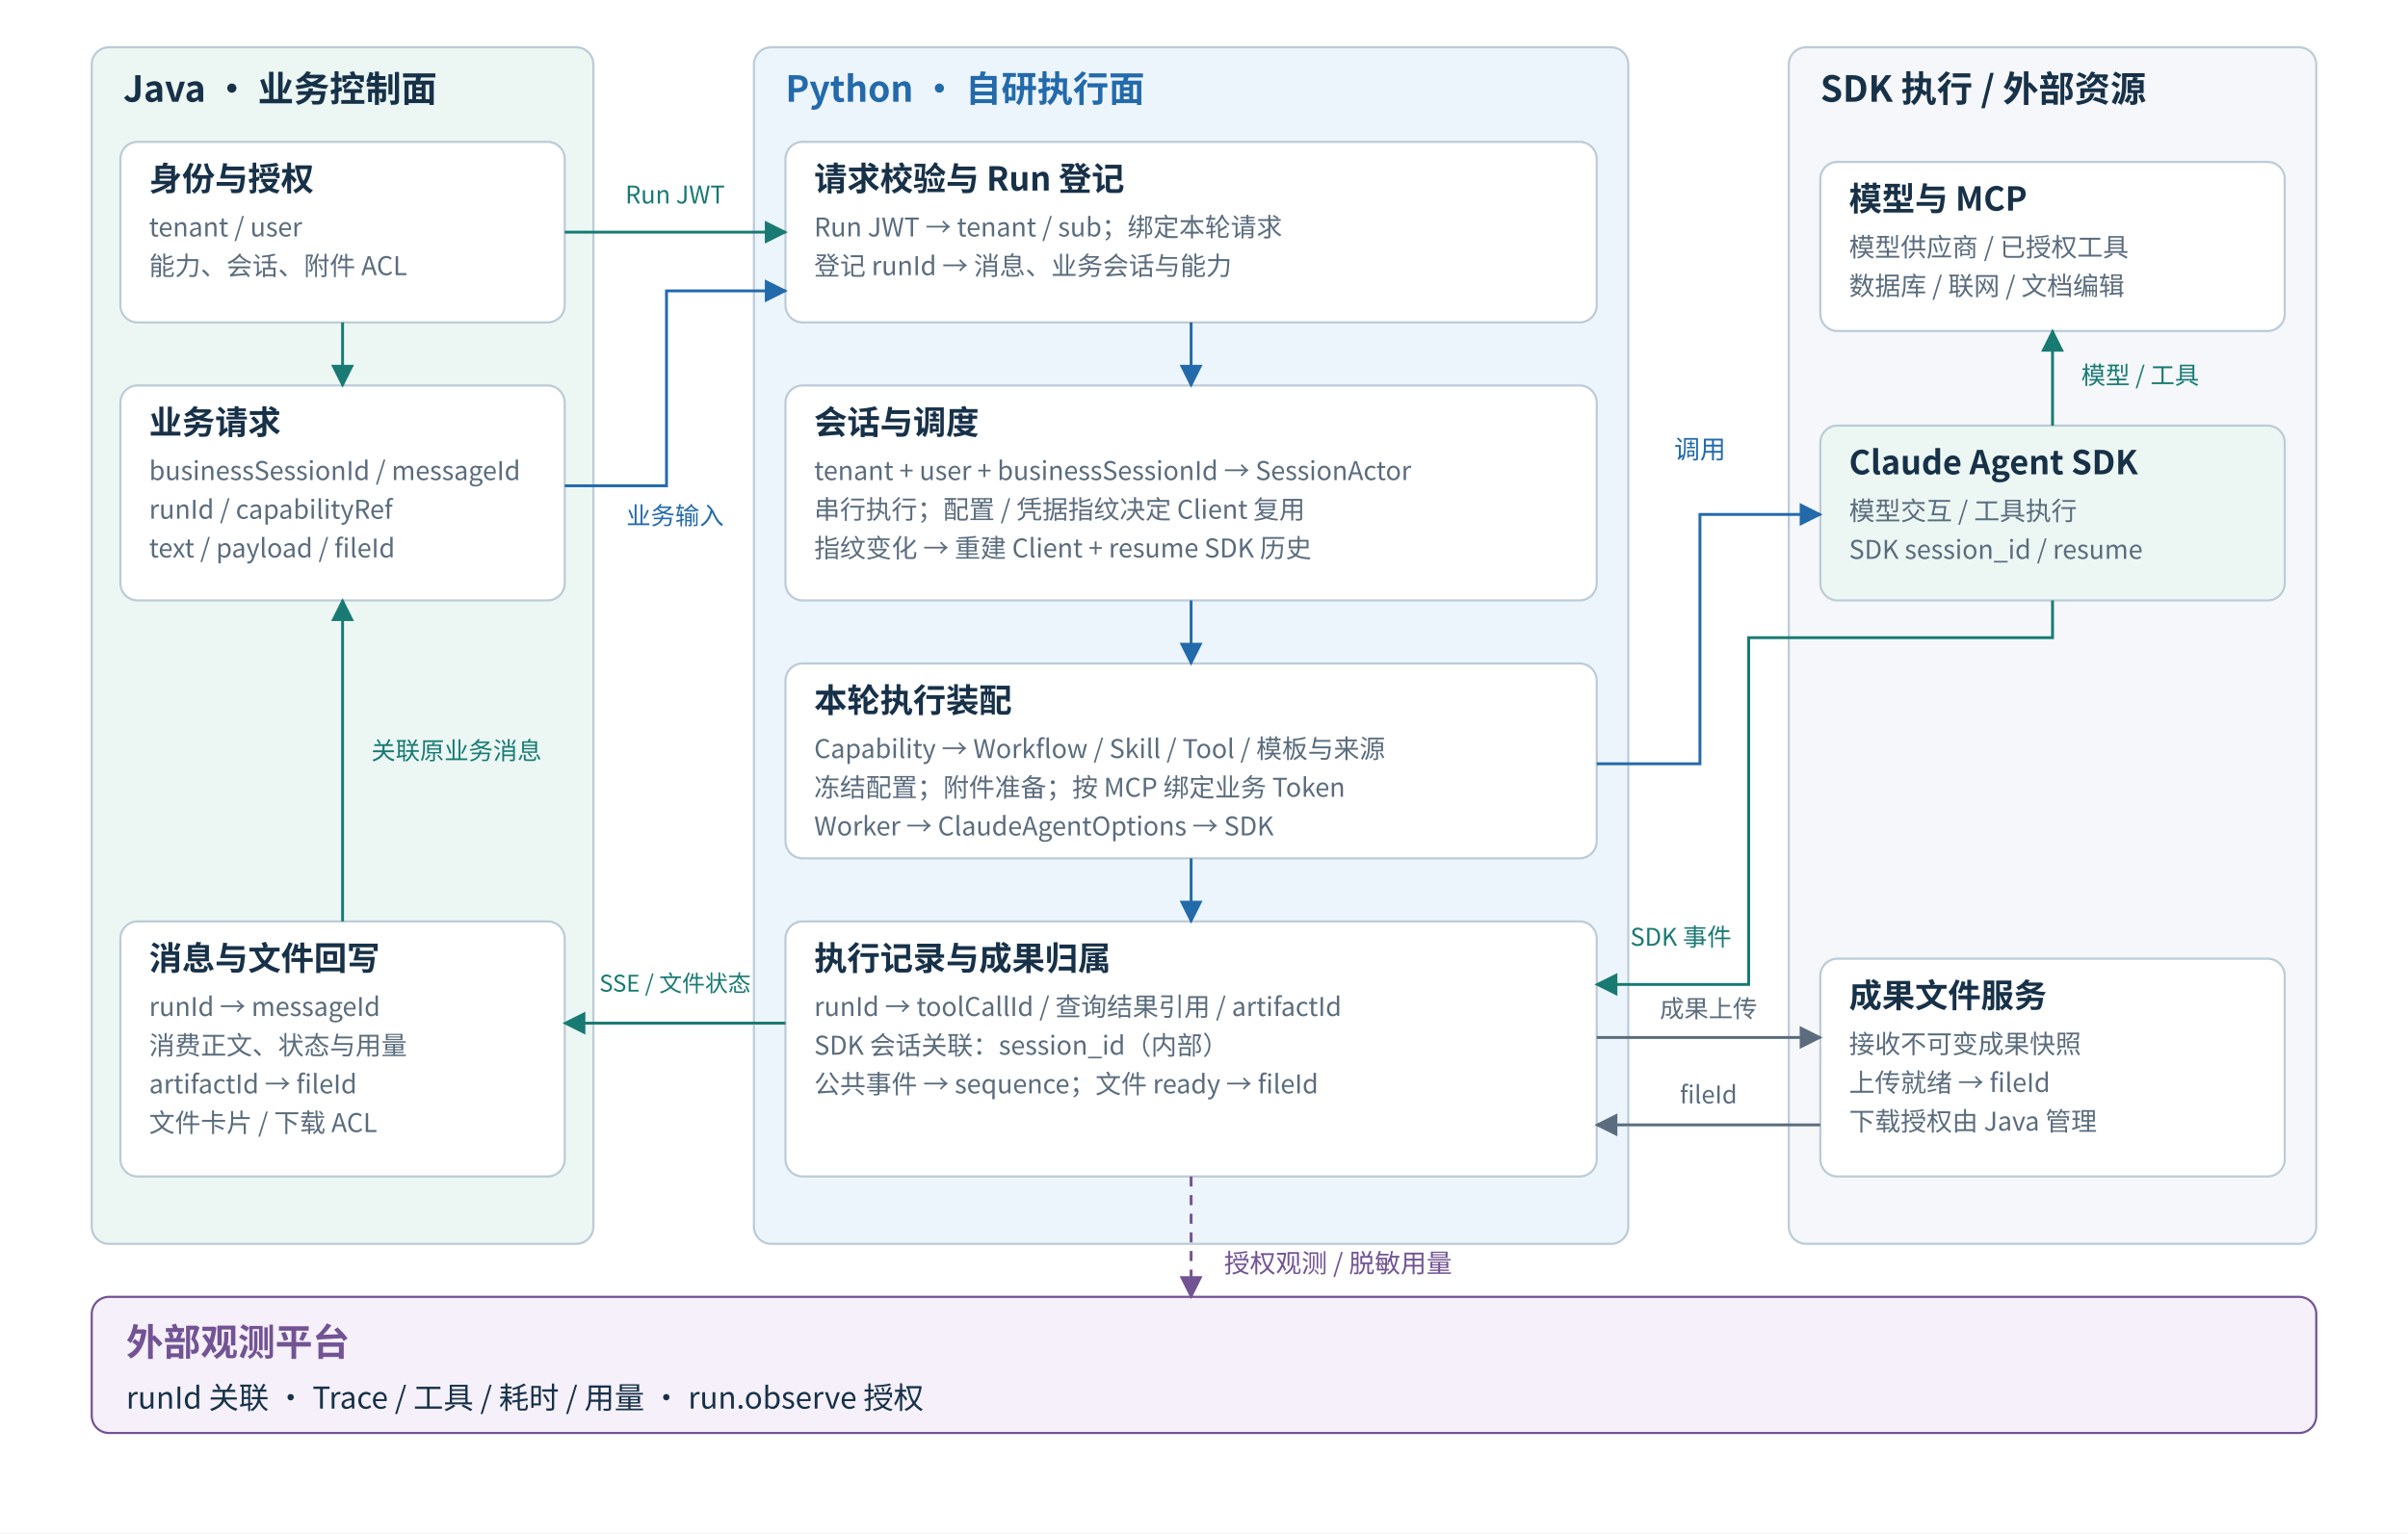
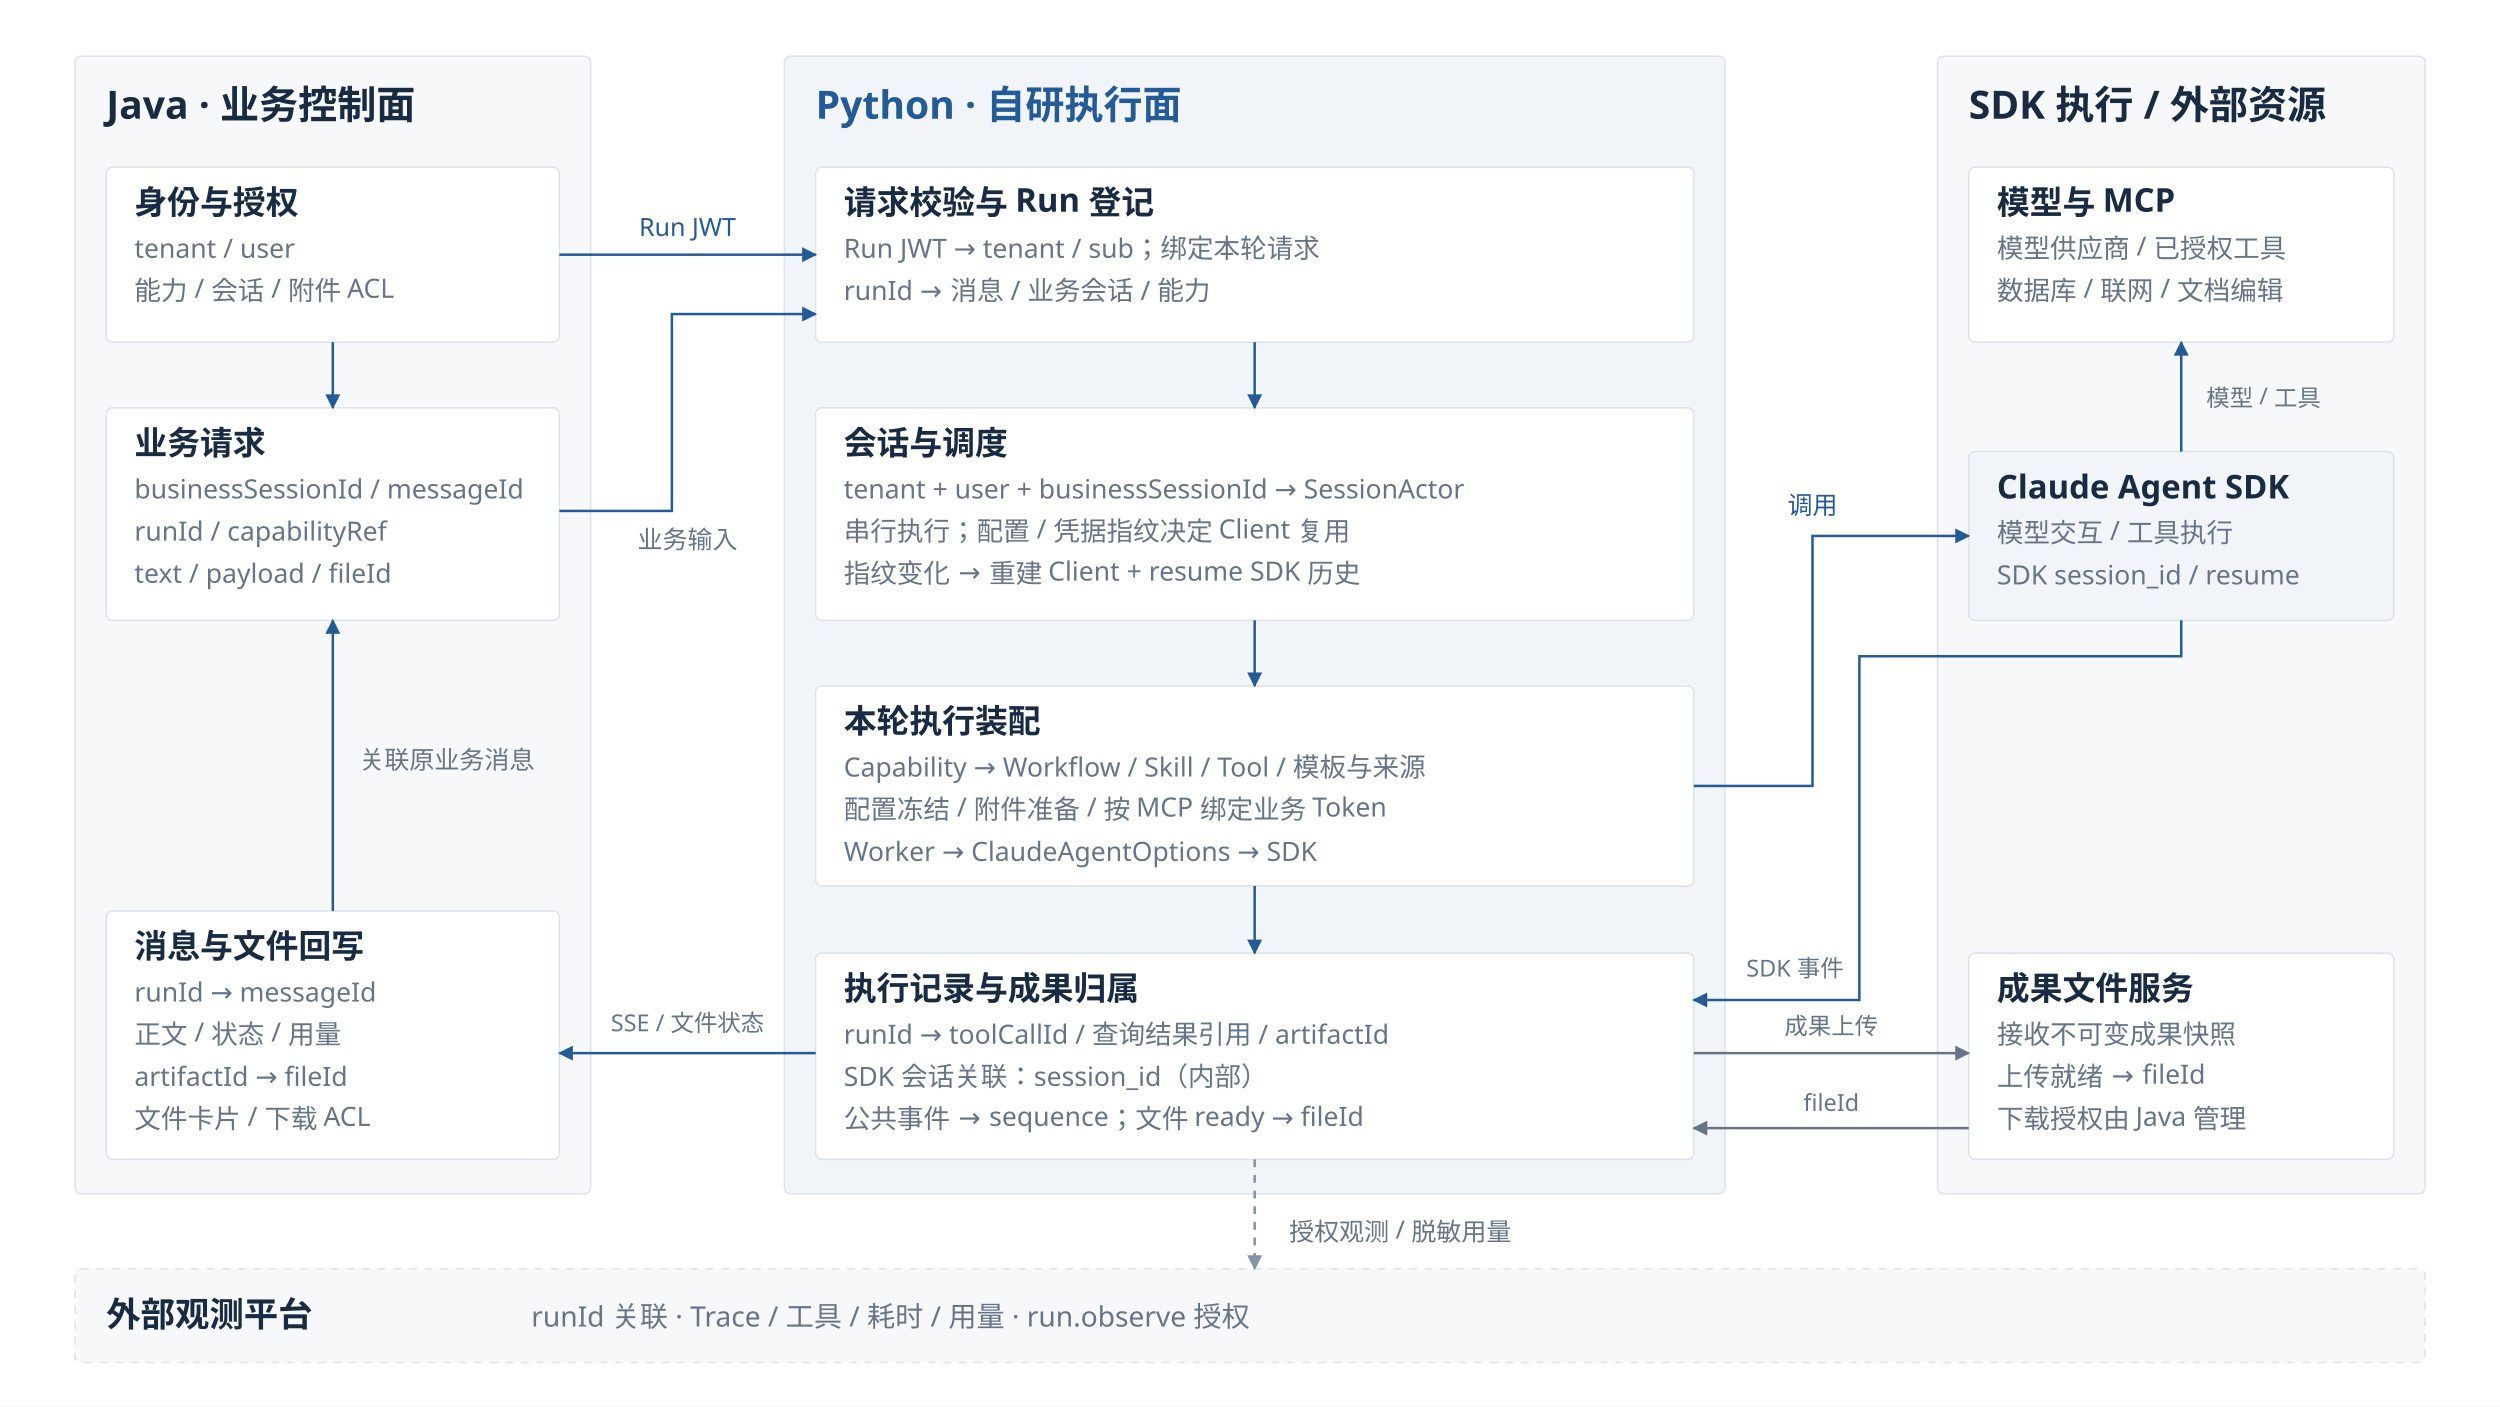
- <svg xmlns="http://www.w3.org/2000/svg" width="1680" height="1070" viewBox="0 0 1680 1070" role="img" aria-labelledby="title desc">
+ <svg xmlns="http://www.w3.org/2000/svg" width="1600" height="900" viewBox="0 0 1600 900" role="img" aria-labelledby="title">
  <defs>
-     <marker id="blue" viewBox="0 0 10 10" refX="9" refY="5" markerWidth="8" markerHeight="8" orient="auto-start-reverse">
-       <path d="M0 0L10 5L0 10Z" fill="#236AAB" />
+     <marker id="blue" viewBox="0 0 10 10" refX="9" refY="5" markerWidth="6" markerHeight="6" orient="auto-start-reverse">
+       <path d="M0 0L10 5L0 10Z" fill="#245B96" />
    </marker>
-     <marker id="teal" viewBox="0 0 10 10" refX="9" refY="5" markerWidth="8" markerHeight="8" orient="auto-start-reverse">
-       <path d="M0 0L10 5L0 10Z" fill="#187A73" />
+     <marker id="muted" viewBox="0 0 10 10" refX="9" refY="5" markerWidth="6" markerHeight="6" orient="auto-start-reverse">
+       <path d="M0 0L10 5L0 10Z" fill="#667489" />
    </marker>
-     <marker id="purple" viewBox="0 0 10 10" refX="9" refY="5" markerWidth="8" markerHeight="8" orient="auto-start-reverse">
-       <path d="M0 0L10 5L0 10Z" fill="#725393" />
-     </marker>
-     <marker id="muted" viewBox="0 0 10 10" refX="9" refY="5" markerWidth="8" markerHeight="8" orient="auto-start-reverse">
-       <path d="M0 0L10 5L0 10Z" fill="#5A6C7D" />
-     </marker>
-     <marker id="orange" viewBox="0 0 10 10" refX="9" refY="5" markerWidth="8" markerHeight="8" orient="auto-start-reverse">
-       <path d="M0 0L10 5L0 10Z" fill="#A26620" />
+     <marker id="planned" viewBox="0 0 10 10" refX="9" refY="5" markerWidth="6" markerHeight="6" orient="auto-start-reverse">
+       <path d="M0 0L10 5L0 10Z" fill="#8492A4" />
    </marker>
  </defs>
-   <style>text{font-family:"Microsoft YaHei","PingFang SC","Noto Sans CJK SC",sans-serif} .mono{font-family:Consolas,"Microsoft YaHei",monospace}</style>
-   <rect width="1680" height="1070" fill="#FFFFFF" />
-   <g transform="translate(0,-150)">
-     <rect x="64" y="183" width="350" height="835" rx="12" fill="#ECF7F4" stroke="#BCCBD6" stroke-width="1.5" />
-     <text x="86" y="221" fill="#173148" font-size="25" font-weight="600" text-anchor="start">Java · 业务控制面</text>
-     <rect x="526" y="183" width="610" height="835" rx="12" fill="#EDF5FC" stroke="#BCCBD6" stroke-width="1.5" />
-     <text x="548" y="221" fill="#236AAB" font-size="25" font-weight="600" text-anchor="start">Python · 自研执行面</text>
-     <rect x="1248" y="183" width="368" height="835" rx="12" fill="#F5F7FA" stroke="#BCCBD6" stroke-width="1.5" />
-     <text x="1270" y="221" fill="#173148" font-size="25" font-weight="600" text-anchor="start">SDK 执行 / 外部资源</text>
-     <rect x="84" y="249" width="310" height="126" rx="12" fill="#FFFFFF" stroke="#BCCBD6" stroke-width="1.5" />
-     <text x="104" y="283" fill="#173148" font-size="23" font-weight="600" text-anchor="start">身份与授权</text>
-     <text x="104" y="315" fill="#5A6C7D" font-size="18" font-weight="400" text-anchor="start">tenant / user</text>
-     <text x="104" y="342" fill="#5A6C7D" font-size="18" font-weight="400" text-anchor="start">能力、会话、附件 ACL</text>
-     <rect x="84" y="419" width="310" height="150" rx="12" fill="#FFFFFF" stroke="#BCCBD6" stroke-width="1.5" />
-     <text x="104" y="453" fill="#173148" font-size="23" font-weight="600" text-anchor="start">业务请求</text>
-     <text x="104" y="485" fill="#5A6C7D" font-size="18" font-weight="400" text-anchor="start">businessSessionId / messageId</text>
-     <text x="104" y="512" fill="#5A6C7D" font-size="18" font-weight="400" text-anchor="start">runId / capabilityRef</text>
-     <text x="104" y="539" fill="#5A6C7D" font-size="18" font-weight="400" text-anchor="start">text / payload / fileId</text>
-     <path d="M239 375 L239 419" fill="none" stroke="#187A73" stroke-width="2" marker-end="url(#teal)" />
-     <rect x="548" y="249" width="566" height="126" rx="12" fill="#FFFFFF" stroke="#BCCBD6" stroke-width="1.5" />
-     <text x="568" y="283" fill="#173148" font-size="23" font-weight="600" text-anchor="start">请求校验与 Run 登记</text>
-     <text x="568" y="315" fill="#5A6C7D" font-size="18" font-weight="400" text-anchor="start">Run JWT → tenant / sub；绑定本轮请求</text>
-     <text x="568" y="342" fill="#5A6C7D" font-size="18" font-weight="400" text-anchor="start">登记 runId → 消息、业务会话与能力</text>
-     <path d="M394 312 L548 312" fill="none" stroke="#187A73" stroke-width="2" marker-end="url(#teal)" />
-     <text x="471" y="292" fill="#187A73" font-size="17" font-weight="400" text-anchor="middle">Run JWT</text>
-     <path d="M394 489 L465 489 L465 353 L548 353" fill="none" stroke="#236AAB" stroke-width="2" marker-end="url(#blue)" />
-     <text x="471" y="516" fill="#236AAB" font-size="17" font-weight="400" text-anchor="middle">业务输入</text>
-     <rect x="548" y="419" width="566" height="150" rx="12" fill="#FFFFFF" stroke="#BCCBD6" stroke-width="1.5" />
-     <text x="568" y="453" fill="#173148" font-size="23" font-weight="600" text-anchor="start">会话与调度</text>
-     <text x="568" y="485" fill="#5A6C7D" font-size="18" font-weight="400" text-anchor="start">tenant + user + businessSessionId → SessionActor</text>
-     <text x="568" y="512" fill="#5A6C7D" font-size="18" font-weight="400" text-anchor="start">串行执行；配置 / 凭据指纹决定 Client 复用</text>
-     <text x="568" y="539" fill="#5A6C7D" font-size="18" font-weight="400" text-anchor="start">指纹变化 → 重建 Client + resume SDK 历史</text>
-     <path d="M831 375 L831 419" fill="none" stroke="#236AAB" stroke-width="2" marker-end="url(#blue)" />
-     <rect x="548" y="613" width="566" height="136" rx="12" fill="#FFFFFF" stroke="#BCCBD6" stroke-width="1.5" />
-     <text x="568" y="647" fill="#173148" font-size="23" font-weight="600" text-anchor="start">本轮执行装配</text>
-     <text x="568" y="679" fill="#5A6C7D" font-size="18" font-weight="400" text-anchor="start">Capability → Workflow / Skill / Tool / 模板与来源</text>
-     <text x="568" y="706" fill="#5A6C7D" font-size="18" font-weight="400" text-anchor="start">冻结配置；附件准备；按 MCP 绑定业务 Token</text>
-     <text x="568" y="733" fill="#5A6C7D" font-size="18" font-weight="400" text-anchor="start">Worker → ClaudeAgentOptions → SDK</text>
-     <path d="M831 569 L831 613" fill="none" stroke="#236AAB" stroke-width="2" marker-end="url(#blue)" />
-     <rect x="1270" y="263" width="324" height="118" rx="12" fill="#FFFFFF" stroke="#BCCBD6" stroke-width="1.5" />
-     <text x="1290" y="297" fill="#173148" font-size="23" font-weight="600" text-anchor="start">模型与 MCP</text>
-     <text x="1290" y="329" fill="#5A6C7D" font-size="18" font-weight="400" text-anchor="start">模型供应商 / 已授权工具</text>
-     <text x="1290" y="356" fill="#5A6C7D" font-size="18" font-weight="400" text-anchor="start">数据库 / 联网 / 文档编辑</text>
-     <rect x="1270" y="447" width="324" height="122" rx="12" fill="#ECF7F4" stroke="#BCCBD6" stroke-width="1.5" />
-     <text x="1290" y="481" fill="#173148" font-size="23" font-weight="600" text-anchor="start">Claude Agent SDK</text>
-     <text x="1290" y="513" fill="#5A6C7D" font-size="18" font-weight="400" text-anchor="start">模型交互 / 工具执行</text>
-     <text x="1290" y="540" fill="#5A6C7D" font-size="18" font-weight="400" text-anchor="start">SDK session_id / resume</text>
-     <path d="M1114 683 L1186 683 L1186 509 L1270 509" fill="none" stroke="#236AAB" stroke-width="2" marker-end="url(#blue)" />
-     <text x="1186" y="470" fill="#236AAB" font-size="18" font-weight="400" text-anchor="middle">调用</text>
-     <path d="M1432 447 L1432 381" fill="none" stroke="#187A73" stroke-width="2" marker-end="url(#teal)" />
-     <text x="1452" y="418" fill="#187A73" font-size="17" font-weight="400" text-anchor="start">模型 / 工具</text>
-     <rect x="1270" y="819" width="324" height="152" rx="12" fill="#FFFFFF" stroke="#BCCBD6" stroke-width="1.5" />
-     <text x="1290" y="853" fill="#173148" font-size="23" font-weight="600" text-anchor="start">成果文件服务</text>
-     <text x="1290" y="885" fill="#5A6C7D" font-size="18" font-weight="400" text-anchor="start">接收不可变成果快照</text>
-     <text x="1290" y="912" fill="#5A6C7D" font-size="18" font-weight="400" text-anchor="start">上传就绪 → fileId</text>
-     <text x="1290" y="939" fill="#5A6C7D" font-size="18" font-weight="400" text-anchor="start">下载授权由 Java 管理</text>
-     <rect x="548" y="793" width="566" height="178" rx="12" fill="#FFFFFF" stroke="#BCCBD6" stroke-width="1.5" />
-     <text x="568" y="827" fill="#173148" font-size="23" font-weight="600" text-anchor="start">执行记录与成果归属</text>
-     <text x="568" y="859" fill="#5A6C7D" font-size="18" font-weight="400" text-anchor="start">runId → toolCallId / 查询结果引用 / artifactId</text>
-     <text x="568" y="886" fill="#5A6C7D" font-size="18" font-weight="400" text-anchor="start">SDK 会话关联：session_id（内部）</text>
-     <text x="568" y="913" fill="#5A6C7D" font-size="18" font-weight="400" text-anchor="start">公共事件 → sequence；文件 ready → fileId</text>
-     <path d="M831 749 L831 793" fill="none" stroke="#236AAB" stroke-width="2" marker-end="url(#blue)" />
-     <path d="M1432 569 L1432 595 L1220 595 L1220 837 L1114 837" fill="none" stroke="#187A73" stroke-width="2" marker-end="url(#teal)" />
-     <text x="1208" y="810" fill="#187A73" font-size="17" font-weight="400" text-anchor="end">SDK 事件</text>
-     <path d="M1114 874 L1270 874" fill="none" stroke="#5A6C7D" stroke-width="2" marker-end="url(#muted)" />
-     <text x="1192" y="860" fill="#5A6C7D" font-size="17" font-weight="400" text-anchor="middle">成果上传</text>
-     <path d="M1270 935 L1114 935" fill="none" stroke="#5A6C7D" stroke-width="2" marker-end="url(#muted)" />
-     <text x="1192" y="920" fill="#5A6C7D" font-size="17" font-weight="400" text-anchor="middle">fileId</text>
-     <rect x="84" y="793" width="310" height="178" rx="12" fill="#FFFFFF" stroke="#BCCBD6" stroke-width="1.5" />
-     <text x="104" y="827" fill="#173148" font-size="23" font-weight="600" text-anchor="start">消息与文件回写</text>
-     <text x="104" y="859" fill="#5A6C7D" font-size="18" font-weight="400" text-anchor="start">runId → messageId</text>
-     <text x="104" y="886" fill="#5A6C7D" font-size="18" font-weight="400" text-anchor="start">消费正文、状态与用量</text>
-     <text x="104" y="913" fill="#5A6C7D" font-size="18" font-weight="400" text-anchor="start">artifactId → fileId</text>
-     <text x="104" y="940" fill="#5A6C7D" font-size="18" font-weight="400" text-anchor="start">文件卡片 / 下载 ACL</text>
-     <path d="M548 864 L394 864" fill="none" stroke="#187A73" stroke-width="2" marker-end="url(#teal)" />
-     <text x="471" y="842" fill="#187A73" font-size="16" font-weight="400" text-anchor="middle">SSE / 文件状态</text>
-     <path d="M239 793 L239 569" fill="none" stroke="#187A73" stroke-width="2" marker-end="url(#teal)" />
-     <text x="259" y="680" fill="#187A73" font-size="17" font-weight="400" text-anchor="start">关联原业务消息</text>
-     <rect x="64" y="1055" width="1552" height="95" rx="12" fill="#F5F0FA" stroke="#725393" stroke-width="1.5" />
-     <text x="88" y="1096" fill="#725393" font-size="26" font-weight="600" text-anchor="start">外部观测平台</text>
-     <text x="88" y="1133" fill="#173148" font-size="21" font-weight="400" text-anchor="start">runId 关联  ·  Trace / 工具 / 耗时 / 用量  ·  run.observe 授权</text>
-     <path d="M831 971 L831 1055" fill="none" stroke="#725393" stroke-width="2" stroke-dasharray="7 6" marker-end="url(#purple)" />
-     <text x="854" y="1038" fill="#725393" font-size="18" font-weight="400" text-anchor="start">授权观测 / 脱敏用量</text>
-   </g>
+   <style>text{font-family:"Segoe UI","Microsoft YaHei",sans-serif;font-weight:400} .heading{font-weight:600}</style>
+   <rect width="1600" height="900" fill="white" />
+   <rect x="48" y="36" width="330" height="728" rx="4" fill="#F7F8FA" stroke="#DCE3EB" stroke-width="1" />
+   <text x="68" y="76" font-size="25" fill="#182B43" text-anchor="start" class="heading">Java · 业务控制面</text>
+   <rect x="502" y="36" width="602" height="728" rx="4" fill="#F1F5FA" stroke="#DCE3EB" stroke-width="1" />
+   <text x="522" y="76" font-size="25" fill="#245B96" text-anchor="start" class="heading">Python · 自研执行面</text>
+   <rect x="1240" y="36" width="312" height="728" rx="4" fill="#F7F8FA" stroke="#DCE3EB" stroke-width="1" />
+   <text x="1260" y="76" font-size="25" fill="#182B43" text-anchor="start" class="heading">SDK 执行 / 外部资源</text>
+   <rect x="68" y="107" width="290" height="112" rx="4" fill="#FFFFFF" stroke="#DCE3EB" stroke-width="1" />
+   <text x="86" y="137" font-size="21" fill="#182B43" text-anchor="start" class="heading">身份与授权</text>
+   <text x="86" y="165" font-size="17" fill="#667489" text-anchor="start">tenant / user</text>
+   <text x="86" y="192" font-size="17" fill="#667489" text-anchor="start">能力 / 会话 / 附件 ACL</text>
+   <rect x="68" y="261" width="290" height="136" rx="4" fill="#FFFFFF" stroke="#DCE3EB" stroke-width="1" />
+   <text x="86" y="291" font-size="21" fill="#182B43" text-anchor="start" class="heading">业务请求</text>
+   <text x="86" y="319" font-size="17" fill="#667489" text-anchor="start">businessSessionId / messageId</text>
+   <text x="86" y="346" font-size="17" fill="#667489" text-anchor="start">runId / capabilityRef</text>
+   <text x="86" y="373" font-size="17" fill="#667489" text-anchor="start">text / payload / fileId</text>
+   <path d="M213 219 L213 261" fill="none" stroke="#245B96" stroke-width="1.6" marker-end="url(#blue)" />
+   <rect x="522" y="107" width="562" height="112" rx="4" fill="#FFFFFF" stroke="#DCE3EB" stroke-width="1" />
+   <text x="540" y="137" font-size="21" fill="#182B43" text-anchor="start" class="heading">请求校验与 Run 登记</text>
+   <text x="540" y="165" font-size="17" fill="#667489" text-anchor="start">Run JWT → tenant / sub；绑定本轮请求</text>
+   <text x="540" y="192" font-size="17" fill="#667489" text-anchor="start">runId → 消息 / 业务会话 / 能力</text>
+   <path d="M358 163 L522 163" fill="none" stroke="#245B96" stroke-width="1.6" marker-end="url(#blue)" />
+   <text x="440" y="151" font-size="16" fill="#245B96" text-anchor="middle">Run JWT</text>
+   <path d="M358 327 L430 327 L430 201 L522 201" fill="none" stroke="#245B96" stroke-width="1.6" marker-end="url(#blue)" />
+   <text x="440" y="351" font-size="16" fill="#667489" text-anchor="middle">业务输入</text>
+   <rect x="522" y="261" width="562" height="136" rx="4" fill="#FFFFFF" stroke="#DCE3EB" stroke-width="1" />
+   <text x="540" y="291" font-size="21" fill="#182B43" text-anchor="start" class="heading">会话与调度</text>
+   <text x="540" y="319" font-size="17" fill="#667489" text-anchor="start">tenant + user + businessSessionId → SessionActor</text>
+   <text x="540" y="346" font-size="17" fill="#667489" text-anchor="start">串行执行；配置 / 凭据指纹决定 Client 复用</text>
+   <text x="540" y="373" font-size="17" fill="#667489" text-anchor="start">指纹变化 → 重建 Client + resume SDK 历史</text>
+   <path d="M803 219 L803 261" fill="none" stroke="#245B96" stroke-width="1.6" marker-end="url(#blue)" />
+   <rect x="522" y="439" width="562" height="128" rx="4" fill="#FFFFFF" stroke="#DCE3EB" stroke-width="1" />
+   <text x="540" y="469" font-size="21" fill="#182B43" text-anchor="start" class="heading">本轮执行装配</text>
+   <text x="540" y="497" font-size="17" fill="#667489" text-anchor="start">Capability → Workflow / Skill / Tool / 模板与来源</text>
+   <text x="540" y="524" font-size="17" fill="#667489" text-anchor="start">配置冻结 / 附件准备 / 按 MCP 绑定业务 Token</text>
+   <text x="540" y="551" font-size="17" fill="#667489" text-anchor="start">Worker → ClaudeAgentOptions → SDK</text>
+   <path d="M803 397 L803 439" fill="none" stroke="#245B96" stroke-width="1.6" marker-end="url(#blue)" />
+   <rect x="1260" y="107" width="272" height="112" rx="4" fill="#FFFFFF" stroke="#DCE3EB" stroke-width="1" />
+   <text x="1278" y="137" font-size="21" fill="#182B43" text-anchor="start" class="heading">模型与 MCP</text>
+   <text x="1278" y="165" font-size="17" fill="#667489" text-anchor="start">模型供应商 / 已授权工具</text>
+   <text x="1278" y="192" font-size="17" fill="#667489" text-anchor="start">数据库 / 联网 / 文档编辑</text>
+   <rect x="1260" y="289" width="272" height="108" rx="4" fill="#F1F5FA" stroke="#DCE3EB" stroke-width="1" />
+   <text x="1278" y="319" font-size="21" fill="#182B43" text-anchor="start" class="heading">Claude Agent SDK</text>
+   <text x="1278" y="347" font-size="17" fill="#667489" text-anchor="start">模型交互 / 工具执行</text>
+   <text x="1278" y="374" font-size="17" fill="#667489" text-anchor="start">SDK session_id / resume</text>
+   <path d="M1084 503 L1160 503 L1160 343 L1260 343" fill="none" stroke="#245B96" stroke-width="1.6" marker-end="url(#blue)" />
+   <text x="1160" y="329" font-size="16" fill="#245B96" text-anchor="middle">调用</text>
+   <path d="M1396 289 L1396 219" fill="none" stroke="#245B96" stroke-width="1.6" marker-end="url(#blue)" />
+   <text x="1412" y="260" font-size="15" fill="#667489" text-anchor="start">模型 / 工具</text>
+   <rect x="522" y="610" width="562" height="132" rx="4" fill="#FFFFFF" stroke="#DCE3EB" stroke-width="1" />
+   <text x="540" y="640" font-size="21" fill="#182B43" text-anchor="start" class="heading">执行记录与成果归属</text>
+   <text x="540" y="668" font-size="17" fill="#667489" text-anchor="start">runId → toolCallId / 查询结果引用 / artifactId</text>
+   <text x="540" y="695" font-size="17" fill="#667489" text-anchor="start">SDK 会话关联：session_id（内部）</text>
+   <text x="540" y="722" font-size="17" fill="#667489" text-anchor="start">公共事件 → sequence；文件 ready → fileId</text>
+   <path d="M803 567 L803 610" fill="none" stroke="#245B96" stroke-width="1.6" marker-end="url(#blue)" />
+   <rect x="1260" y="610" width="272" height="132" rx="4" fill="#FFFFFF" stroke="#DCE3EB" stroke-width="1" />
+   <text x="1278" y="640" font-size="21" fill="#182B43" text-anchor="start" class="heading">成果文件服务</text>
+   <text x="1278" y="668" font-size="17" fill="#667489" text-anchor="start">接收不可变成果快照</text>
+   <text x="1278" y="695" font-size="17" fill="#667489" text-anchor="start">上传就绪 → fileId</text>
+   <text x="1278" y="722" font-size="17" fill="#667489" text-anchor="start">下载授权由 Java 管理</text>
+   <path d="M1396 397 L1396 420 L1190 420 L1190 640 L1084 640" fill="none" stroke="#245B96" stroke-width="1.6" marker-end="url(#blue)" />
+   <text x="1180" y="625" font-size="15" fill="#667489" text-anchor="end">SDK 事件</text>
+   <path d="M1084 674 L1260 674" fill="none" stroke="#667489" stroke-width="1.6" marker-end="url(#muted)" />
+   <text x="1172" y="662" font-size="15" fill="#667489" text-anchor="middle">成果上传</text>
+   <path d="M1260 722 L1084 722" fill="none" stroke="#667489" stroke-width="1.6" marker-end="url(#muted)" />
+   <text x="1172" y="711" font-size="15" fill="#667489" text-anchor="middle">fileId</text>
+   <rect x="68" y="583" width="290" height="159" rx="4" fill="#FFFFFF" stroke="#DCE3EB" stroke-width="1" />
+   <text x="86" y="613" font-size="21" fill="#182B43" text-anchor="start" class="heading">消息与文件回写</text>
+   <text x="86" y="641" font-size="17" fill="#667489" text-anchor="start">runId → messageId</text>
+   <text x="86" y="668" font-size="17" fill="#667489" text-anchor="start">正文 / 状态 / 用量</text>
+   <text x="86" y="695" font-size="17" fill="#667489" text-anchor="start">artifactId → fileId</text>
+   <text x="86" y="722" font-size="17" fill="#667489" text-anchor="start">文件卡片 / 下载 ACL</text>
+   <path d="M522 674 L358 674" fill="none" stroke="#245B96" stroke-width="1.6" marker-end="url(#blue)" />
+   <text x="440" y="660" font-size="15" fill="#667489" text-anchor="middle">SSE / 文件状态</text>
+   <path d="M213 583 L213 397" fill="none" stroke="#245B96" stroke-width="1.6" marker-end="url(#blue)" />
+   <text x="230" y="492" font-size="16" fill="#667489" text-anchor="start">关联原业务消息</text>
+   <rect x="48" y="812" width="1504" height="60" rx="4" fill="#F7F8FA" stroke="#DCE3EB" stroke-width="1" stroke-dasharray="5 5" />
+   <text x="68" y="849" font-size="22" fill="#182B43" text-anchor="start" class="heading">外部观测平台</text>
+   <text x="340" y="849" font-size="18" fill="#667489" text-anchor="start">runId 关联    ·    Trace / 工具 / 耗时 / 用量    ·    run.observe 授权</text>
+   <path d="M803 742 L803 812" fill="none" stroke="#8492A4" stroke-width="1.6" marker-end="url(#planned)" stroke-dasharray="5 5" />
+   <text x="825" y="794" font-size="16" fill="#667489" text-anchor="start">授权观测 / 脱敏用量</text>
</svg>
